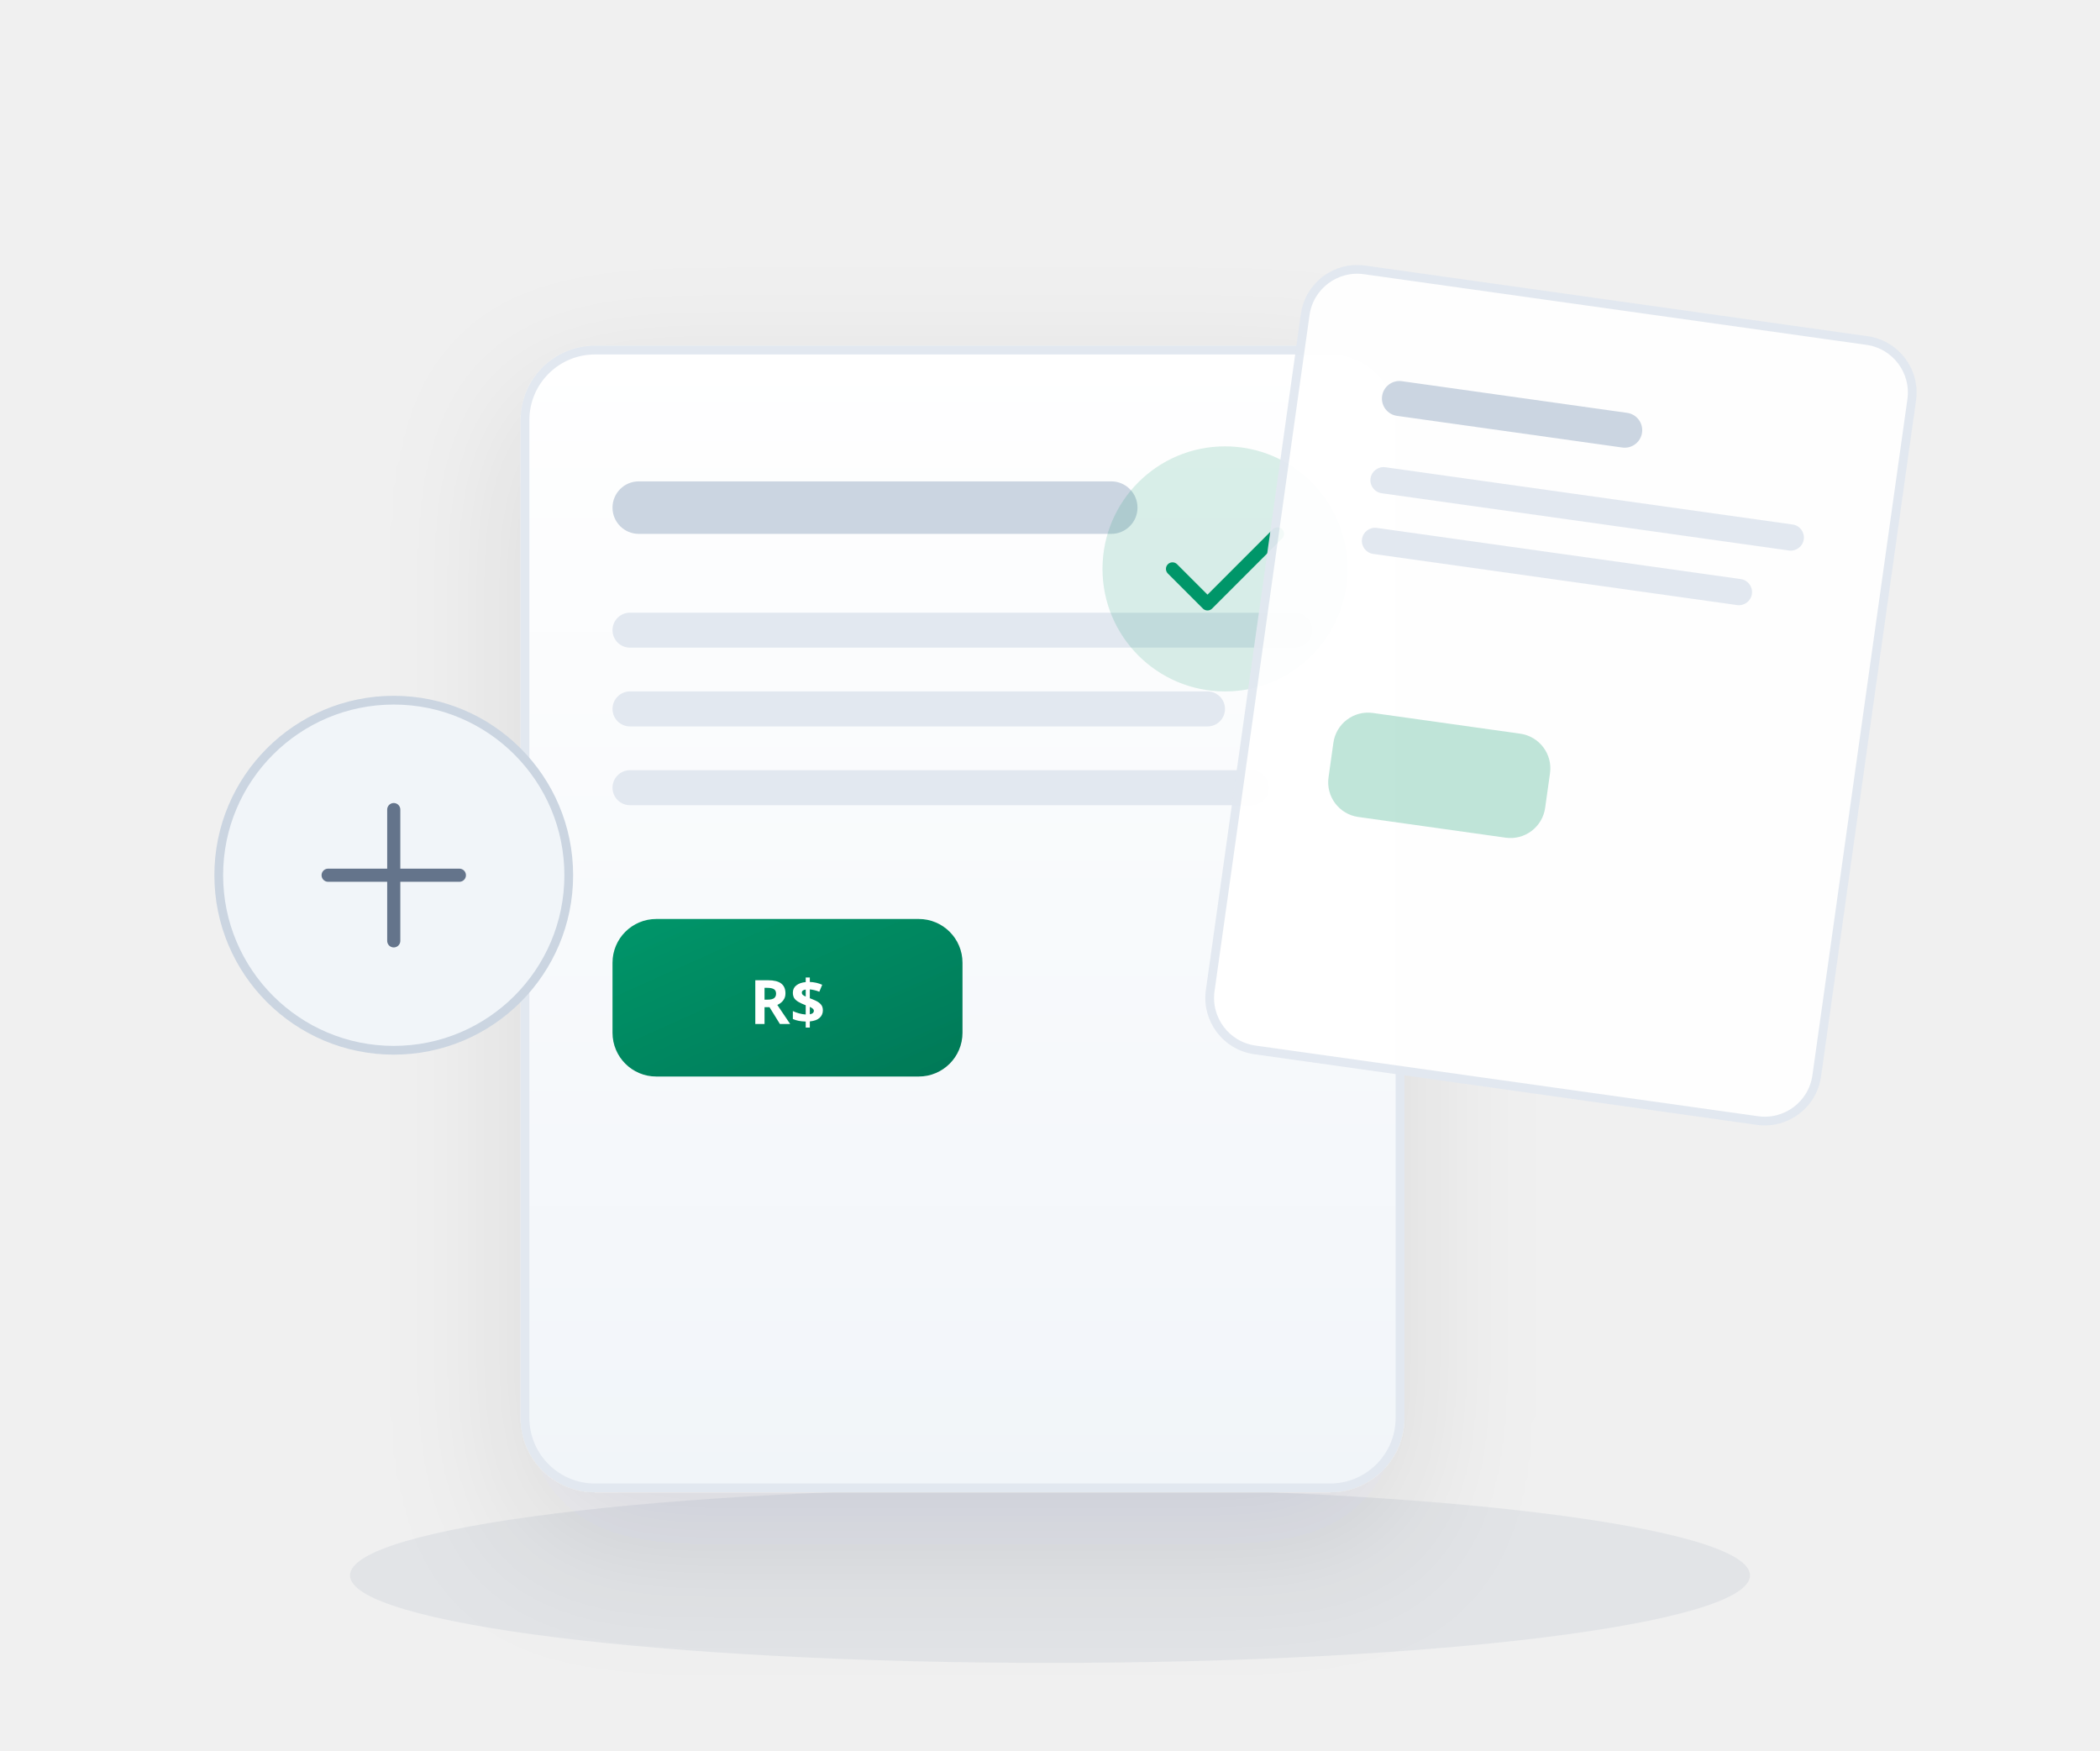
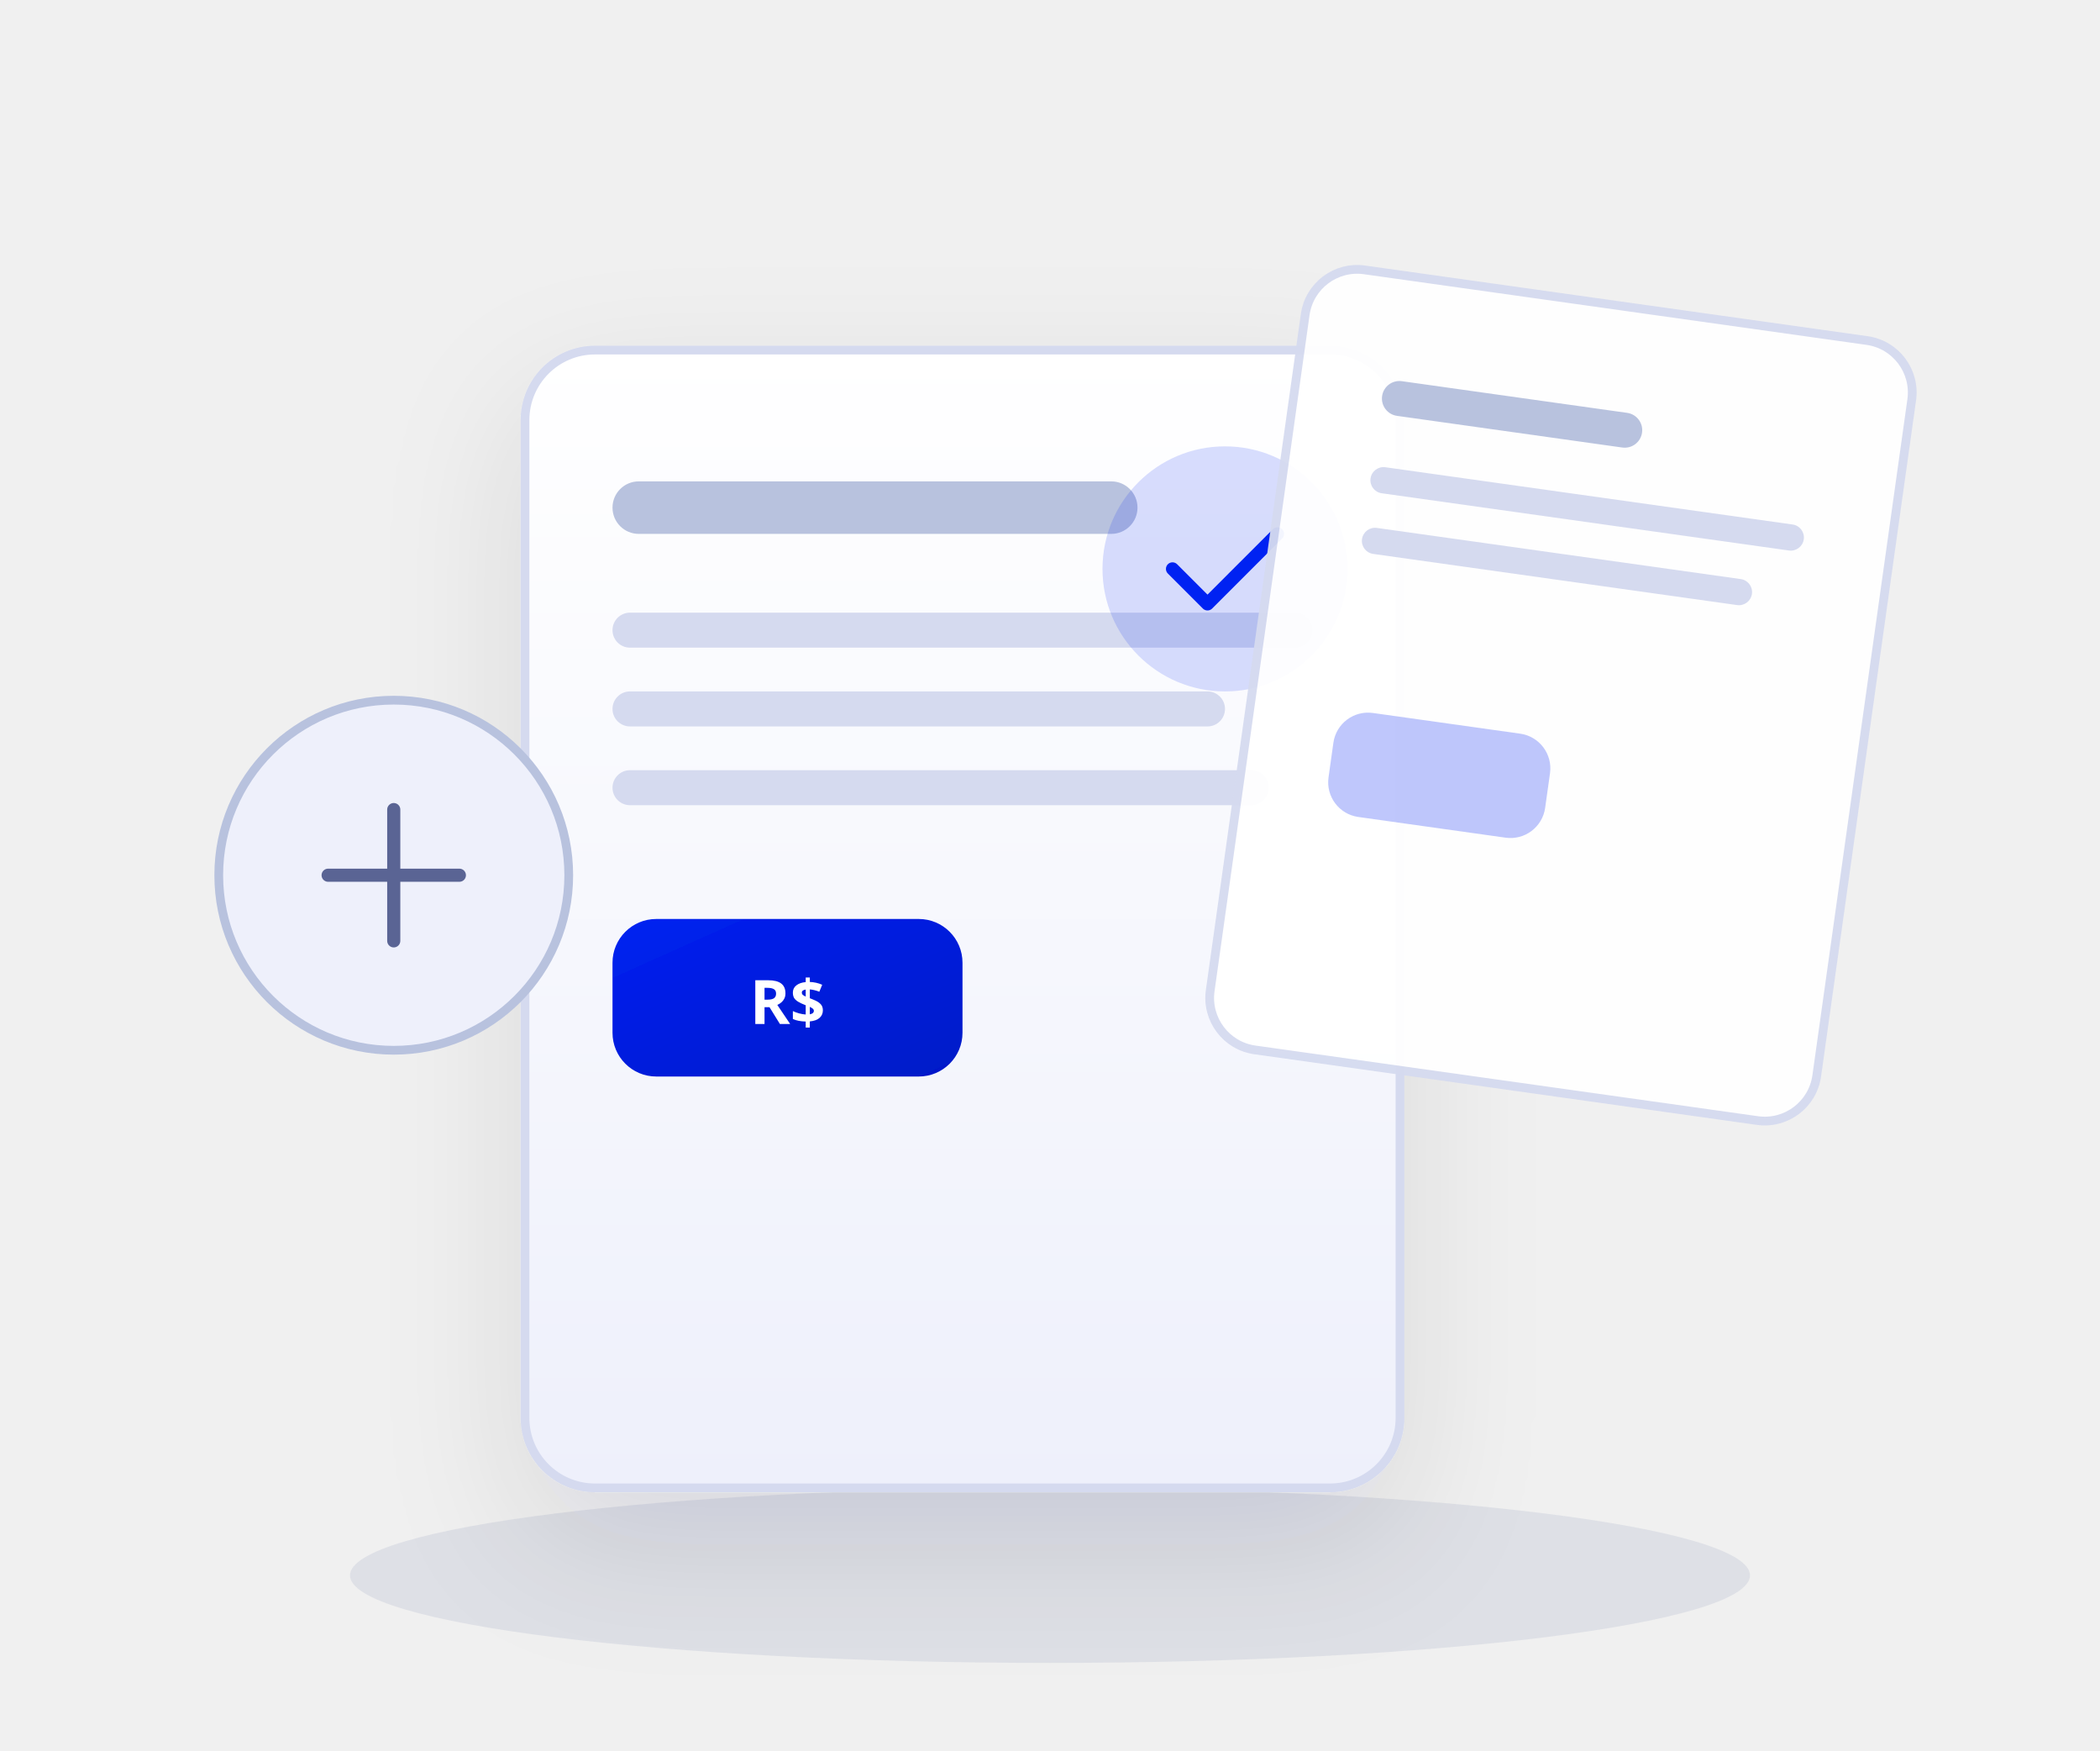
<svg xmlns="http://www.w3.org/2000/svg" viewBox="0 0 480 400" fill="none" role="img" aria-hidden="true">
  <defs>
    <linearGradient id="g1" x1="0%" y1="0%" x2="100%" y2="100%">
-       <stop offset="0%" stop-color="#059669" />
-       <stop offset="100%" stop-color="#047857" />
+       <stop offset="0%" stop-color="#0021f2" />
+       <stop offset="100%" stop-color="#0019c7" />
    </linearGradient>
    <linearGradient id="g2" x1="0%" y1="0%" x2="0%" y2="100%">
      <stop offset="0%" stop-color="#ffffff" />
-       <stop offset="100%" stop-color="#f1f5f9" />
+       <stop offset="100%" stop-color="#eef0fb" />
    </linearGradient>
    <filter id="shadow" x="-20%" y="-20%" width="140%" height="140%">
-       <feDropShadow dx="0" dy="12" stdDeviation="16" flood-color="#0f172a" flood-opacity="0.1" />
+       <feDropShadow dx="0" dy="12" stdDeviation="16" flood-color="#021343" flood-opacity="0.1" />
    </filter>
  </defs>
-   <ellipse cx="240" cy="360" rx="160" ry="20" fill="#94a3b8" opacity="0.15" />
+   <ellipse cx="240" cy="360" rx="160" ry="20" fill="#7a86b0" opacity="0.15" />
  <g filter="url(#shadow)">
-     <rect x="120" y="80" width="200" height="260" rx="16" fill="url(#g2)" stroke="#e2e8f0" stroke-width="2" />
-     <rect x="140" y="110" width="120" height="12" rx="6" fill="#cbd5e1" />
-     <rect x="140" y="140" width="160" height="8" rx="4" fill="#e2e8f0" />
-     <rect x="140" y="158" width="140" height="8" rx="4" fill="#e2e8f0" />
-     <rect x="140" y="176" width="150" height="8" rx="4" fill="#e2e8f0" />
+     <rect x="120" y="80" width="200" height="260" rx="16" fill="url(#g2)" stroke="#d5daef" stroke-width="2" />
+     <rect x="140" y="110" width="120" height="12" rx="6" fill="#b8c2de" />
+     <rect x="140" y="140" width="160" height="8" rx="4" fill="#d5daef" />
+     <rect x="140" y="158" width="140" height="8" rx="4" fill="#d5daef" />
+     <rect x="140" y="176" width="150" height="8" rx="4" fill="#d5daef" />
    <rect x="140" y="210" width="80" height="36" rx="10" fill="url(#g1)" />
    <text x="180" y="234" font-family="system-ui,sans-serif" font-size="14" font-weight="600" fill="white" text-anchor="middle">R$</text>
-     <circle cx="280" cy="130" r="28" fill="#059669" opacity="0.15" />
-     <path d="M268 130l8 8 16-16" stroke="#059669" stroke-width="3" stroke-linecap="round" stroke-linejoin="round" fill="none" />
+     <circle cx="280" cy="130" r="28" fill="#0021f2" opacity="0.15" />
+     <path d="M268 130l8 8 16-16" stroke="#0021f2" stroke-width="3" stroke-linecap="round" stroke-linejoin="round" fill="none" />
  </g>
  <g transform="translate(300, 60) rotate(8)">
-     <rect x="0" y="0" width="140" height="180" rx="12" fill="white" stroke="#e2e8f0" stroke-width="2" opacity="0.95" />
-     <rect x="20" y="24" width="60" height="8" rx="4" fill="#cbd5e1" />
-     <rect x="20" y="44" width="100" height="6" rx="3" fill="#e2e8f0" />
-     <rect x="20" y="58" width="90" height="6" rx="3" fill="#e2e8f0" />
-     <rect x="20" y="100" width="50" height="24" rx="8" fill="#059669" opacity="0.25" />
+     <rect x="0" y="0" width="140" height="180" rx="12" fill="white" stroke="#d5daef" stroke-width="2" opacity="0.95" />
+     <rect x="20" y="24" width="60" height="8" rx="4" fill="#b8c2de" />
+     <rect x="20" y="44" width="100" height="6" rx="3" fill="#d5daef" />
+     <rect x="20" y="58" width="90" height="6" rx="3" fill="#d5daef" />
+     <rect x="20" y="100" width="50" height="24" rx="8" fill="#0021f2" opacity="0.25" />
  </g>
-   <circle cx="90" cy="200" r="40" fill="#f1f5f9" stroke="#cbd5e1" stroke-width="2" />
-   <path d="M75 200h30M90 185v30" stroke="#64748b" stroke-width="3" stroke-linecap="round" />
+   <circle cx="90" cy="200" r="40" fill="#eef0fb" stroke="#b8c2de" stroke-width="2" />
+   <path d="M75 200h30M90 185v30" stroke="#5a6494" stroke-width="3" stroke-linecap="round" />
</svg>
